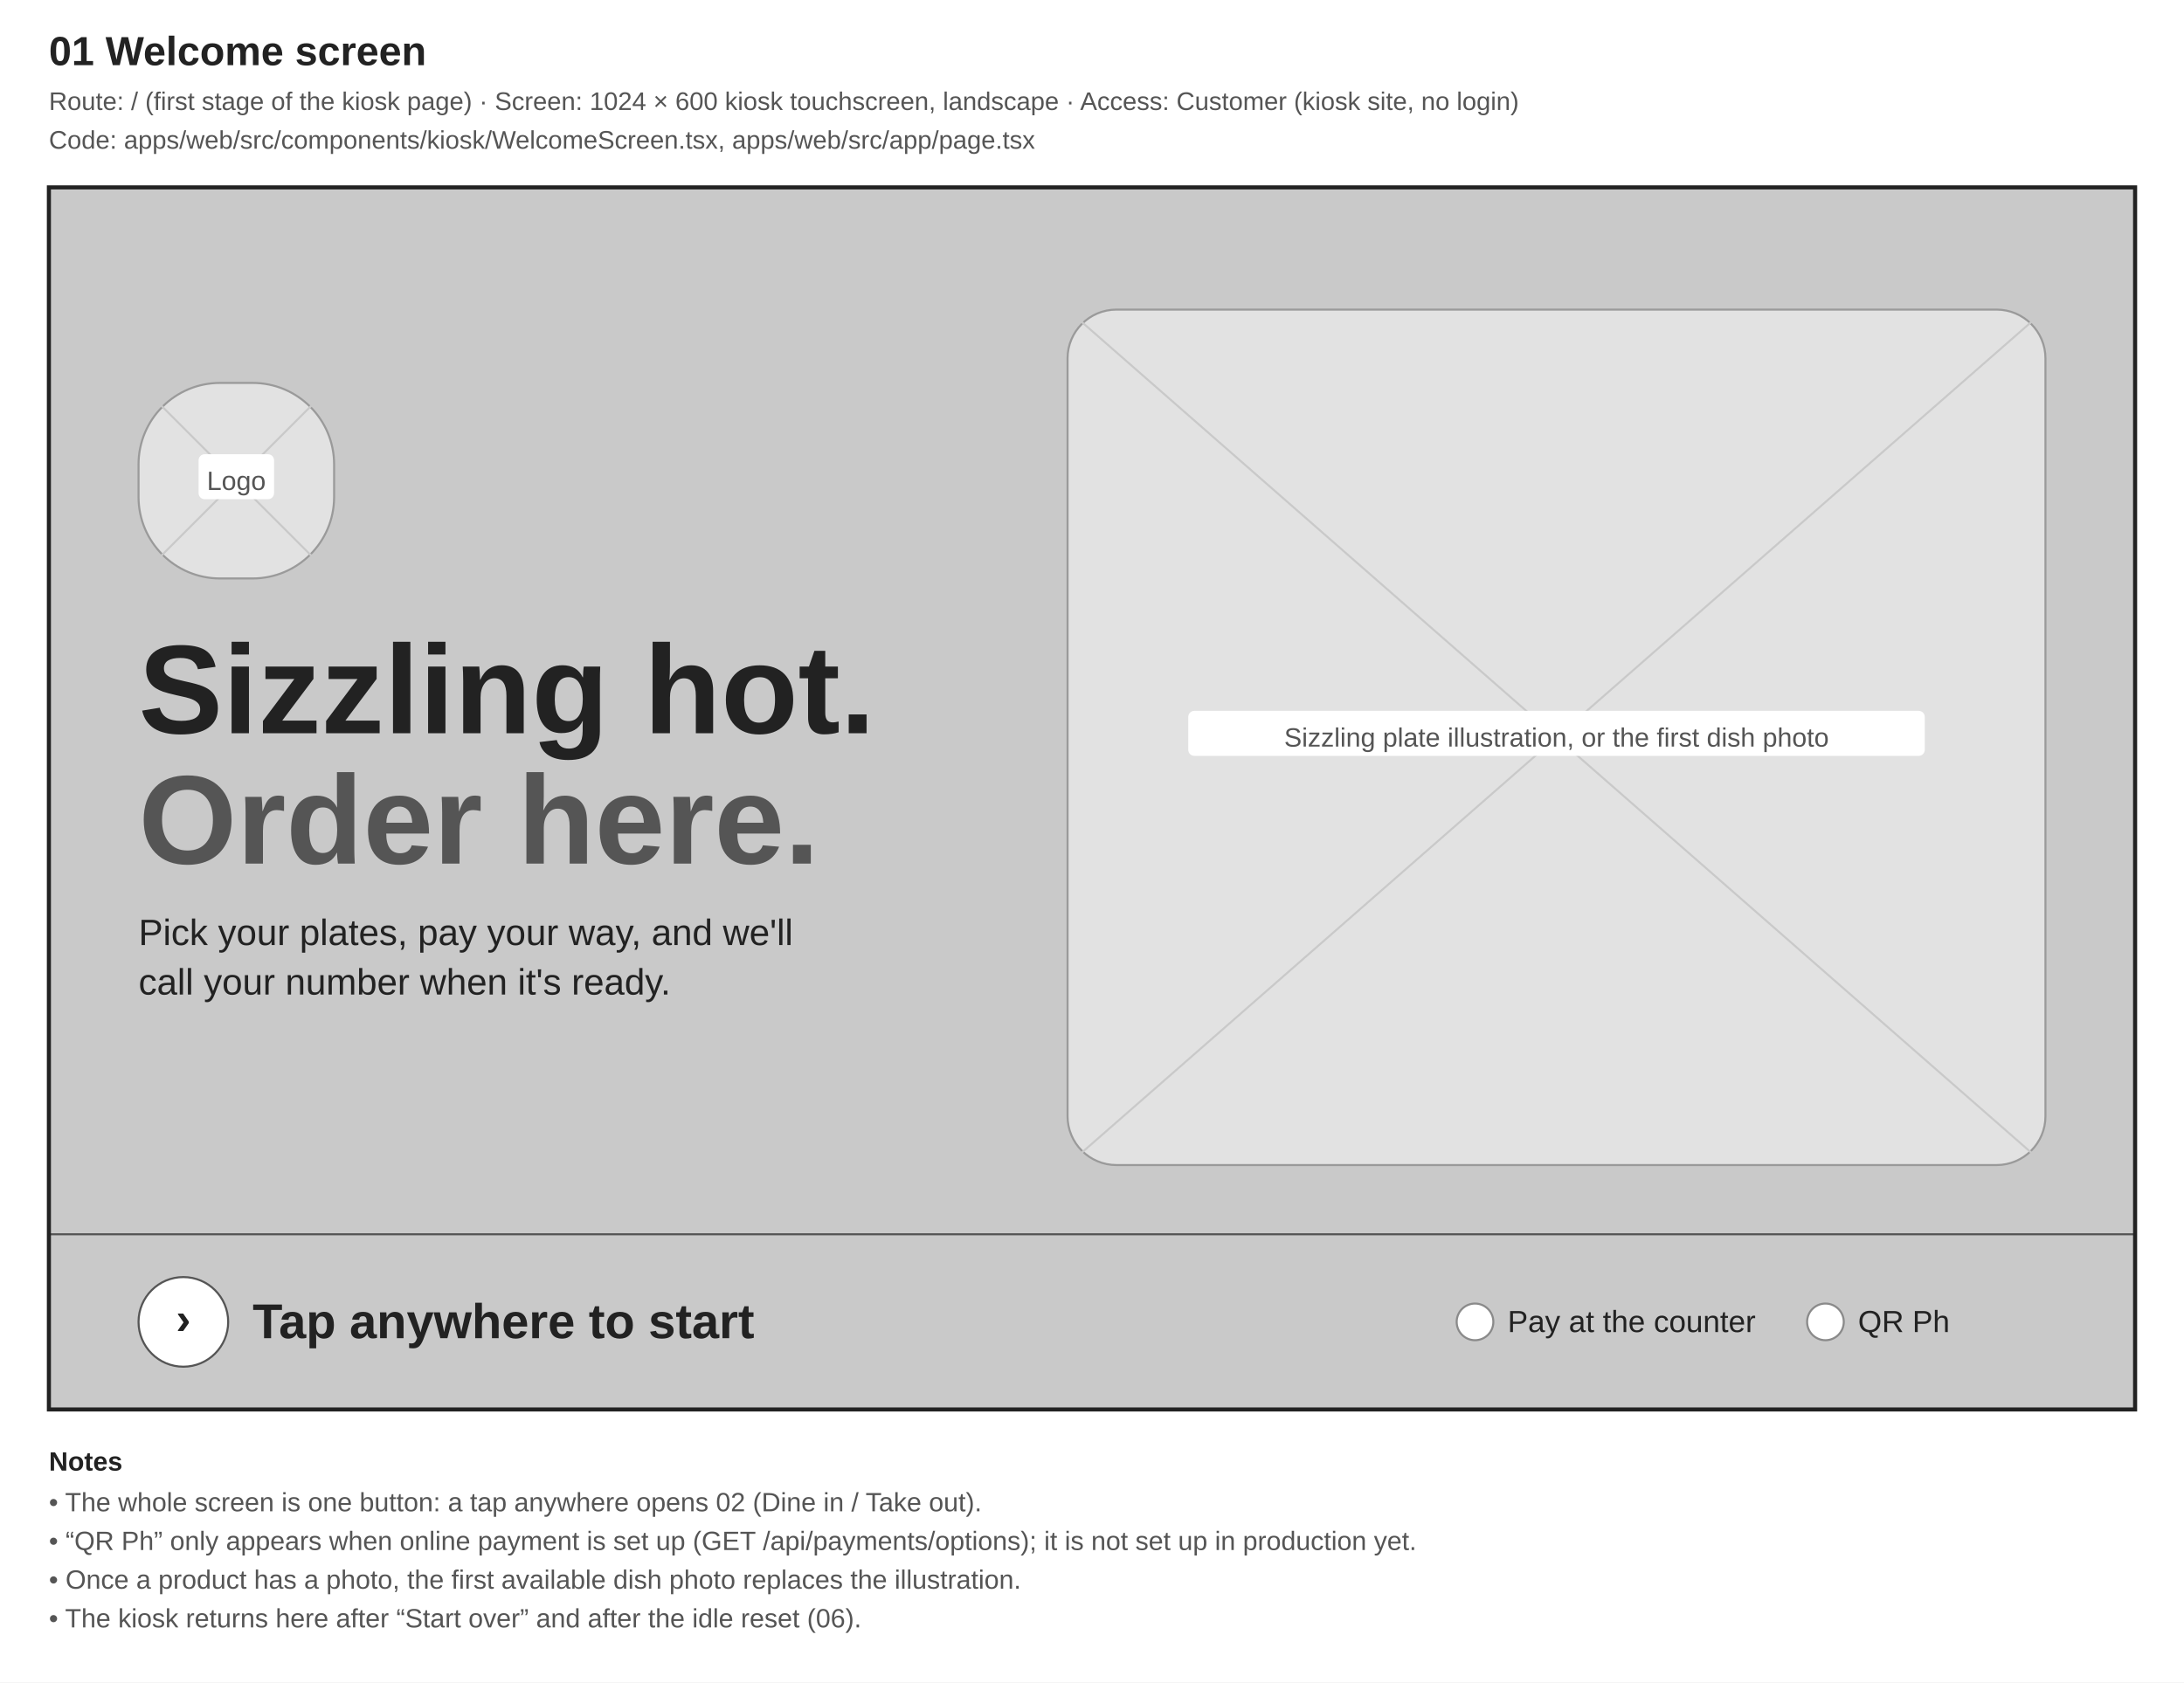
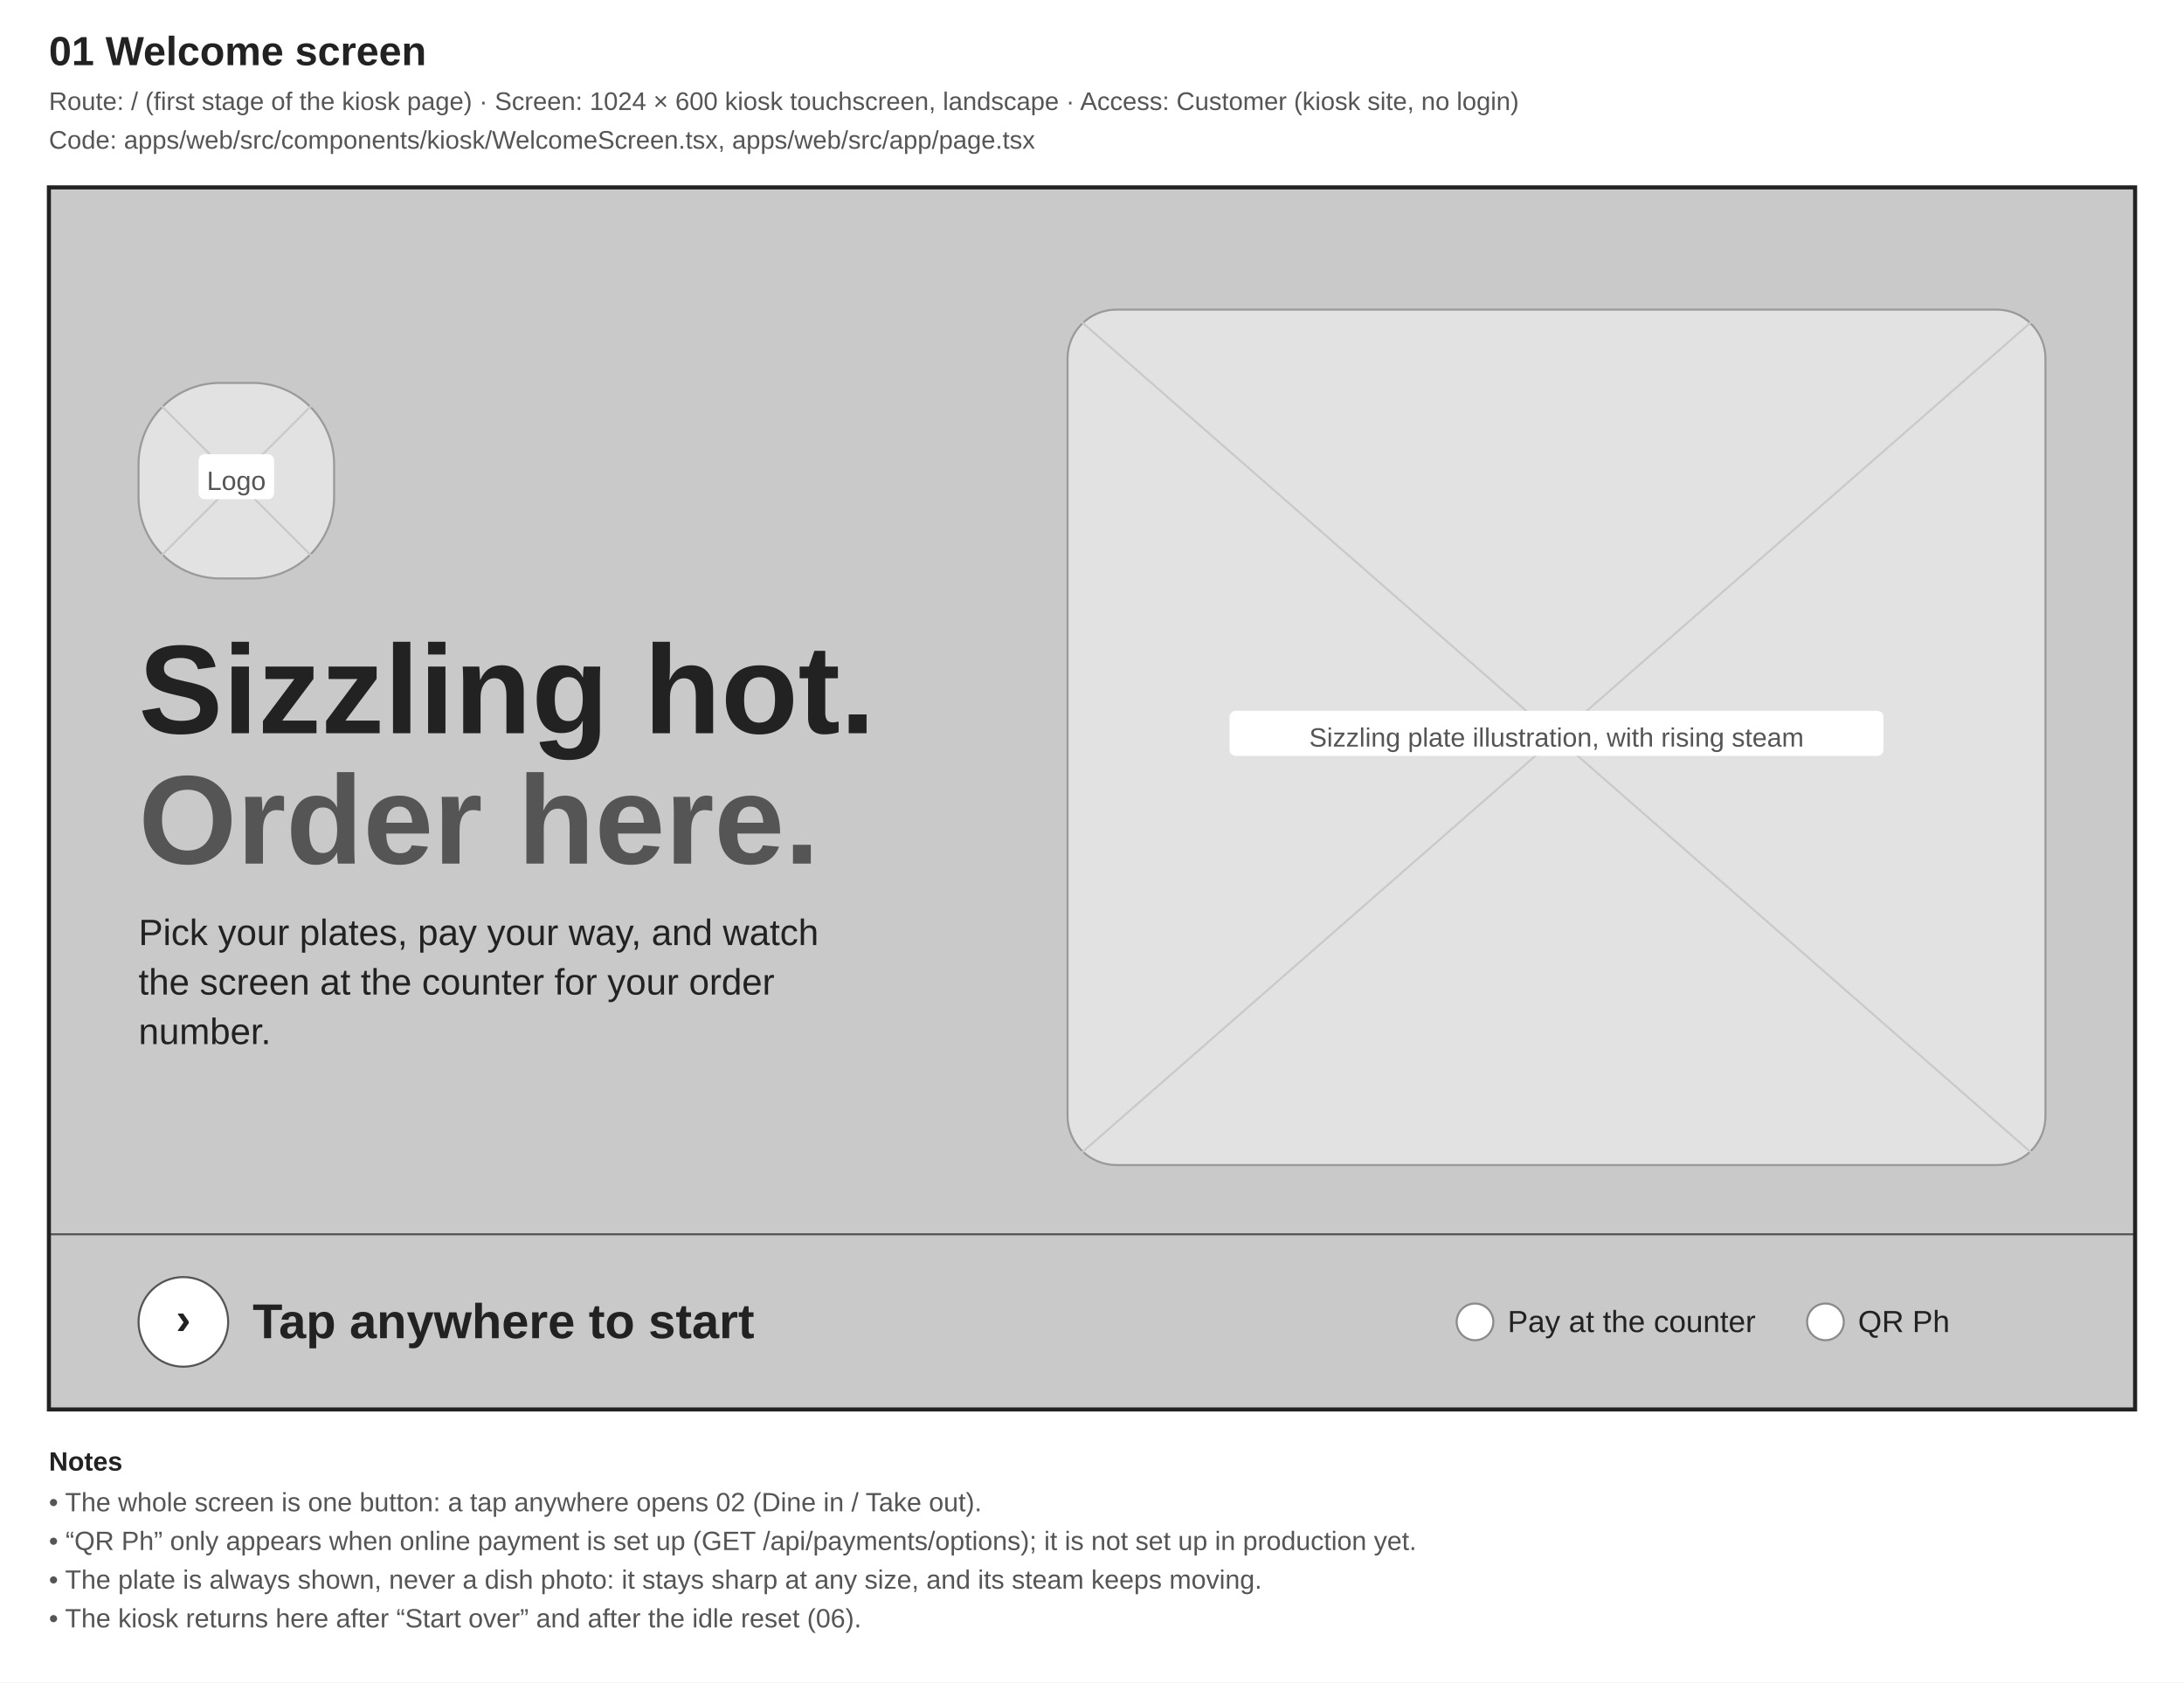
<svg xmlns="http://www.w3.org/2000/svg" width="1072" height="826" viewBox="0 0 1072 826">
  <rect x="0" y="0" width="1072" height="826" fill="#ffffff" />
  <text x="24" y="32" font-family="Arial, Helvetica, sans-serif" font-size="20" font-weight="700" fill="#222222">01  Welcome screen</text>
  <text x="24" y="54" font-family="Arial, Helvetica, sans-serif" font-size="12.5" fill="#555555">Route: /  (first stage of the kiosk page)   ·   Screen: 1024 × 600 kiosk touchscreen, landscape   ·   Access: Customer (kiosk site, no login)</text>
  <text x="24" y="73" font-family="Arial, Helvetica, sans-serif" font-size="12.5" fill="#555555">Code: apps/web/src/components/kiosk/WelcomeScreen.tsx, apps/web/src/app/page.tsx</text>
  <text x="24" y="722" font-family="Arial, Helvetica, sans-serif" font-size="13" font-weight="700" fill="#222222">Notes</text>
  <text x="24" y="742" font-family="Arial, Helvetica, sans-serif" font-size="13" fill="#555555" xml:space="preserve">• The whole screen is one button: a tap anywhere opens 02 (Dine in / Take out).</text>
  <text x="24" y="761" font-family="Arial, Helvetica, sans-serif" font-size="13" fill="#555555" xml:space="preserve">• “QR Ph” only appears when online payment is set up (GET /api/payments/options); it is not set up in production yet.</text>
-   <text x="24" y="780" font-family="Arial, Helvetica, sans-serif" font-size="13" fill="#555555" xml:space="preserve">• Once a product has a photo, the first available dish photo replaces the illustration.</text>
+   <text x="24" y="780" font-family="Arial, Helvetica, sans-serif" font-size="13" fill="#555555" xml:space="preserve">• The plate is always shown, never a dish photo: it stays sharp at any size, and its steam keeps moving.</text>
  <text x="24" y="799" font-family="Arial, Helvetica, sans-serif" font-size="13" fill="#555555" xml:space="preserve">• The kiosk returns here after “Start over” and after the idle reset (06).</text>
  <g transform="translate(24,92)">
    <clipPath id="frame">
      <rect x="0" y="0" width="1024" height="600" />
    </clipPath>
    <g clip-path="url(#frame)">
      <rect x="0" y="0" width="1024" height="600" fill="#ffffff" />
      <rect x="0" y="0" width="1024" height="600" rx="0" fill="#c9c9c9" stroke="none" />
      <rect x="44" y="96" width="96" height="96" rx="40" fill="#e2e2e2" stroke="#9a9a9a" stroke-width="1" />
      <line x1="44" y1="96" x2="140" y2="192" stroke="#c9c9c9" stroke-width="1" />
      <line x1="140" y1="96" x2="44" y2="192" stroke="#c9c9c9" stroke-width="1" />
      <rect x="73.48" y="131.0" width="37.04" height="22.1" rx="3" fill="#ffffff" stroke="none" stroke-width="1" />
      <text x="92.0" y="148.55" font-family="Arial, Helvetica, sans-serif" font-size="13" font-weight="400" text-anchor="middle" fill="#555555">Logo</text>
      <text x="44" y="268" font-family="Arial, Helvetica, sans-serif" font-size="62" font-weight="700" text-anchor="start" fill="#222222">Sizzling hot.</text>
      <text x="44" y="332" font-family="Arial, Helvetica, sans-serif" font-size="62" font-weight="700" text-anchor="start" fill="#555555">Order here.</text>
-       <text x="44" y="372" font-family="Arial, Helvetica, sans-serif" font-size="18" font-weight="400" text-anchor="start" fill="#222222">Pick your plates, pay your way, and we'll</text>
-       <text x="44" y="396.3" font-family="Arial, Helvetica, sans-serif" font-size="18" font-weight="400" text-anchor="start" fill="#222222">call your number when it's ready.</text>
+       <text x="44" y="372" font-family="Arial, Helvetica, sans-serif" font-size="18" font-weight="400" text-anchor="start" fill="#222222">Pick your plates, pay your way, and watch</text>
+       <text x="44" y="396.3" font-family="Arial, Helvetica, sans-serif" font-size="18" font-weight="400" text-anchor="start" fill="#222222">the screen at the counter for your order</text>
+       <text x="44" y="420.6" font-family="Arial, Helvetica, sans-serif" font-size="18" font-weight="400" text-anchor="start" fill="#222222">number.</text>
      <rect x="500" y="60" width="480" height="420" rx="24" fill="#e2e2e2" stroke="#9a9a9a" stroke-width="1" />
      <line x1="500" y1="60" x2="980" y2="480" stroke="#c9c9c9" stroke-width="1" />
      <line x1="980" y1="60" x2="500" y2="480" stroke="#c9c9c9" stroke-width="1" />
-       <rect x="559.24" y="257.0" width="361.52" height="22.1" rx="3" fill="#ffffff" stroke="none" stroke-width="1" />
-       <text x="740.0" y="274.55" font-family="Arial, Helvetica, sans-serif" font-size="13" font-weight="400" text-anchor="middle" fill="#555555">Sizzling plate illustration, or the first dish photo</text>
+       <rect x="579.52" y="257.0" width="320.96" height="22.1" rx="3" fill="#ffffff" stroke="none" stroke-width="1" />
+       <text x="740.0" y="274.55" font-family="Arial, Helvetica, sans-serif" font-size="13" font-weight="400" text-anchor="middle" fill="#555555">Sizzling plate illustration, with rising steam</text>
      <line x1="0" y1="514" x2="1024" y2="514" stroke="#555555" stroke-width="1" />
      <circle cx="66" cy="557" r="22" fill="#ffffff" stroke="#555555" stroke-width="1" />
      <text x="66" y="563" font-family="Arial, Helvetica, sans-serif" font-size="22" font-weight="700" text-anchor="middle" fill="#222222">›</text>
      <text x="100" y="565" font-family="Arial, Helvetica, sans-serif" font-size="24" font-weight="700" text-anchor="start" fill="#222222">Tap anywhere to start</text>
      <circle cx="700" cy="557" r="9" fill="#ffffff" stroke="#8a8a8a" stroke-width="1" />
      <text x="716" y="562" font-family="Arial, Helvetica, sans-serif" font-size="15" font-weight="400" text-anchor="start" fill="#222222">Pay at the counter</text>
      <circle cx="872" cy="557" r="9" fill="#ffffff" stroke="#8a8a8a" stroke-width="1" />
      <text x="888" y="562" font-family="Arial, Helvetica, sans-serif" font-size="15" font-weight="400" text-anchor="start" fill="#222222">QR Ph</text>
    </g>
    <rect x="0" y="0" width="1024" height="600" fill="none" stroke="#222222" stroke-width="2" />
  </g>
</svg>
